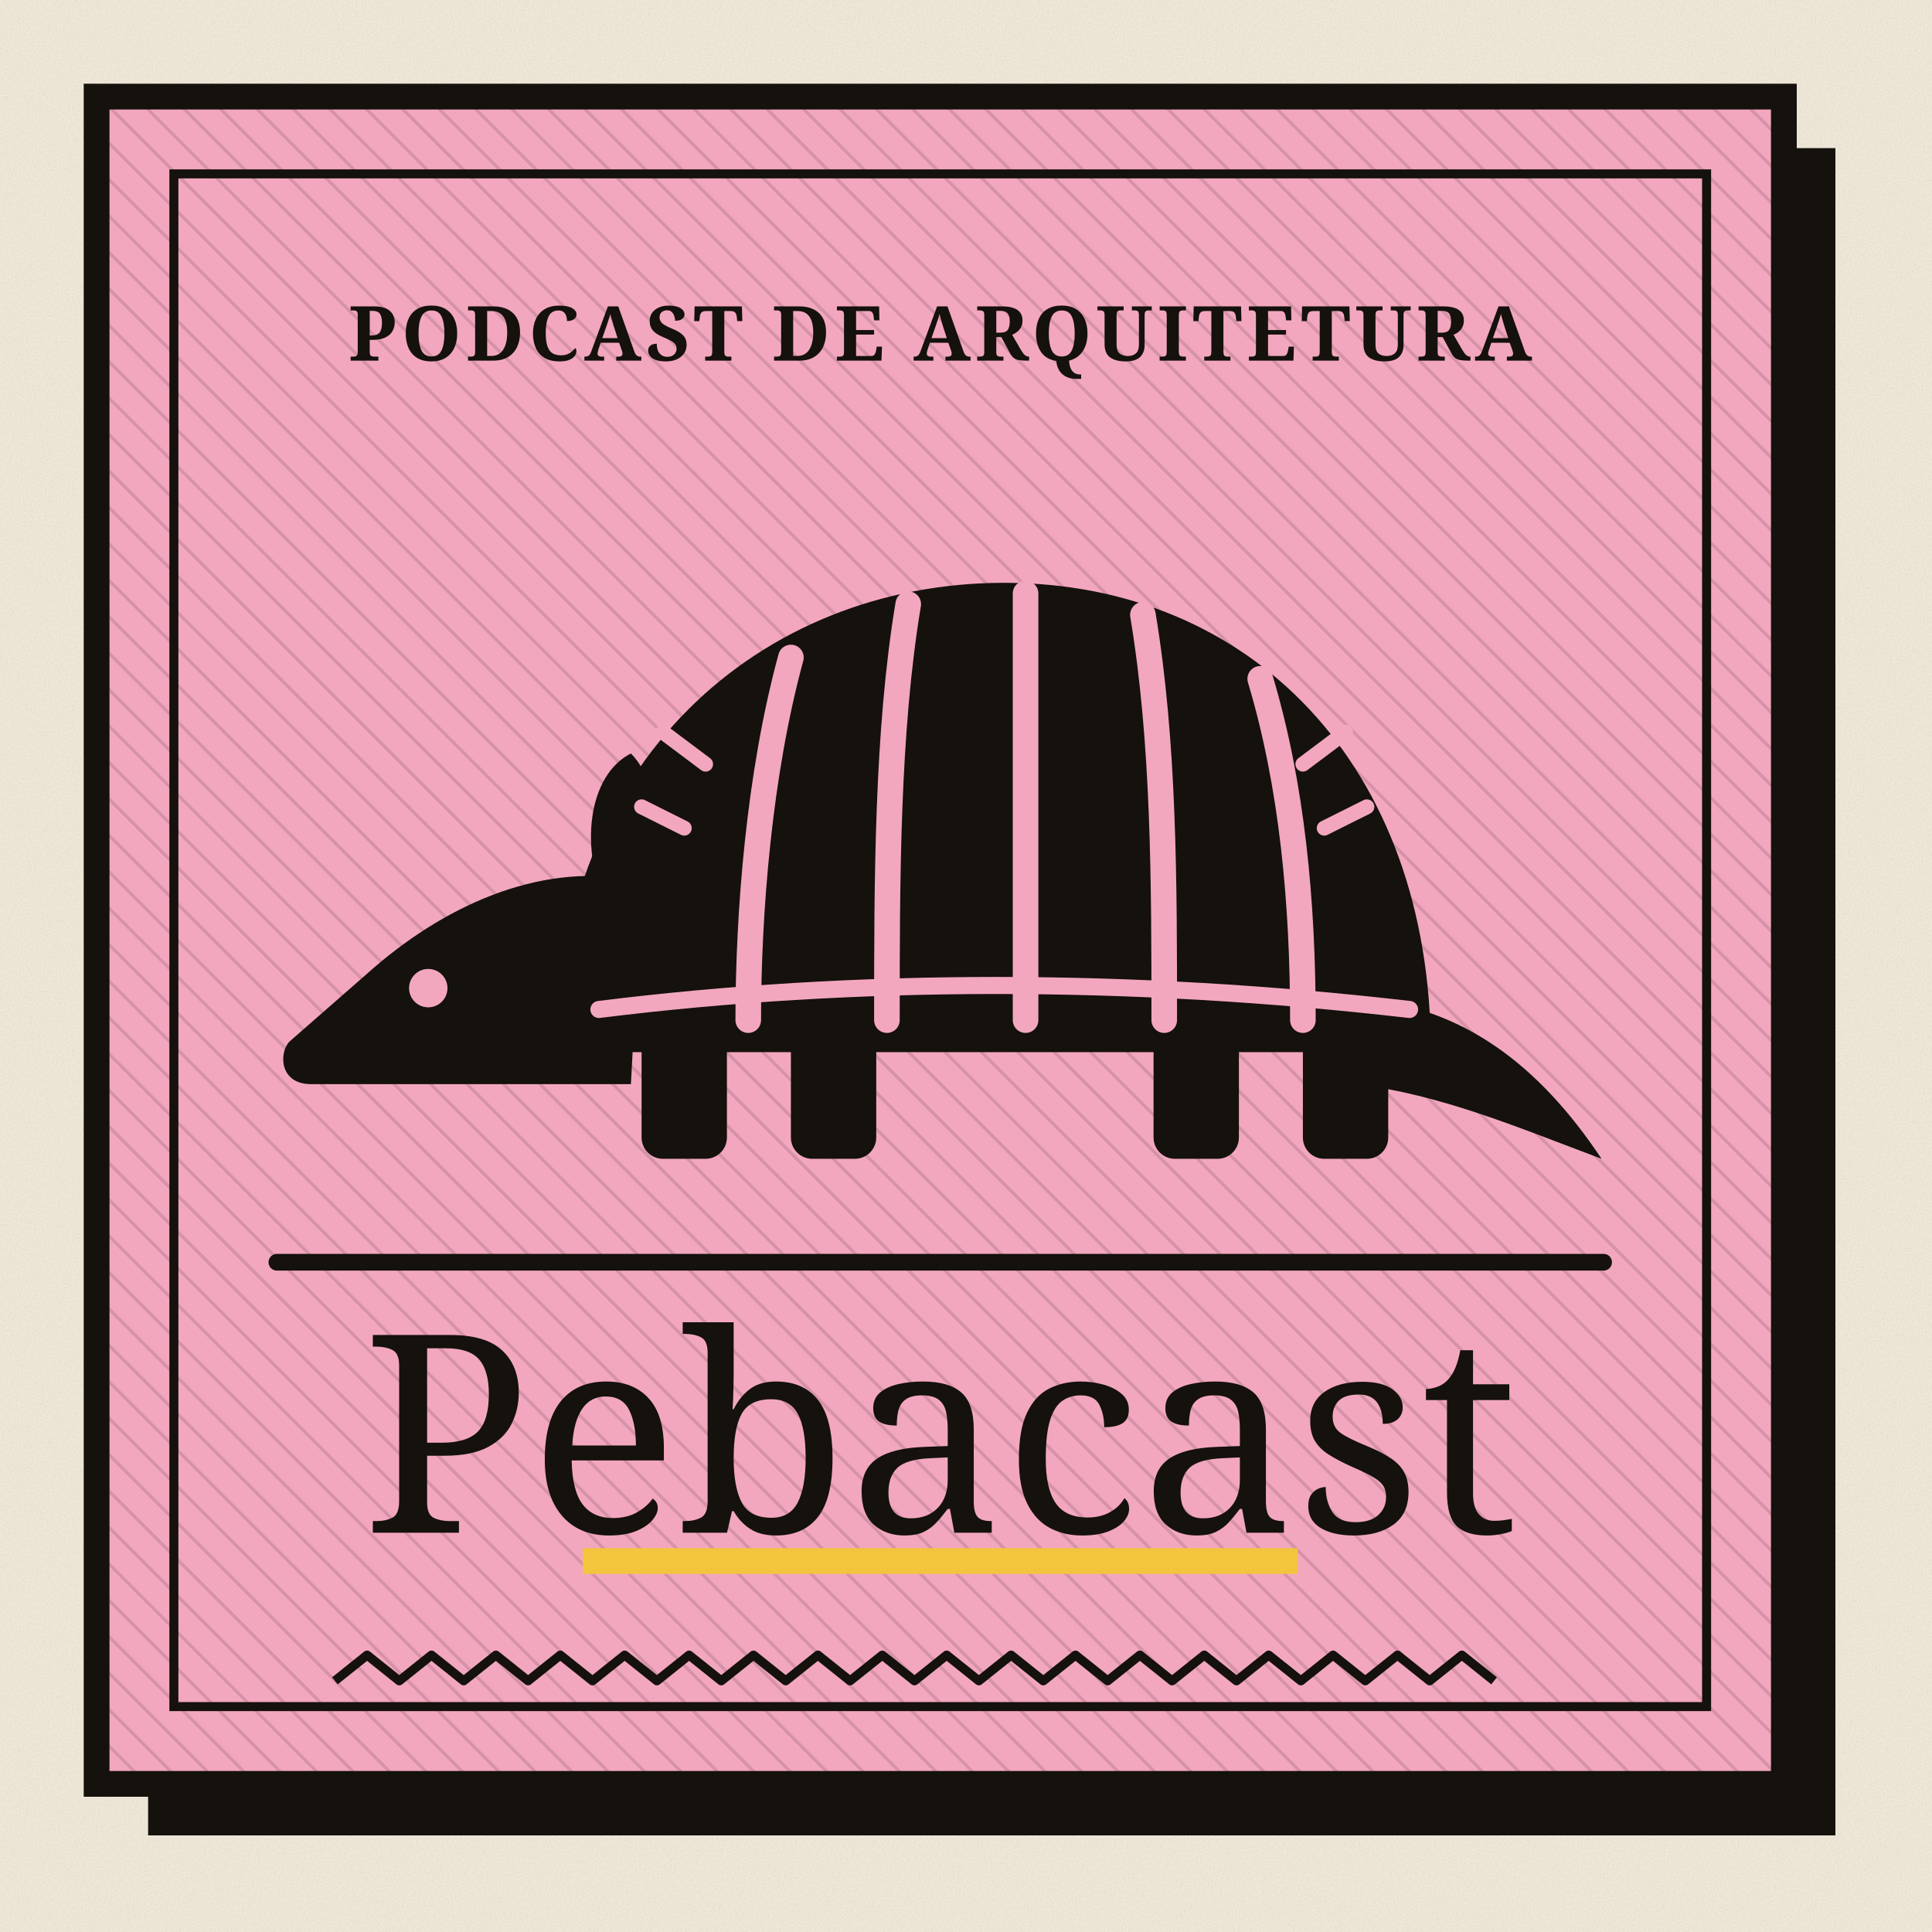
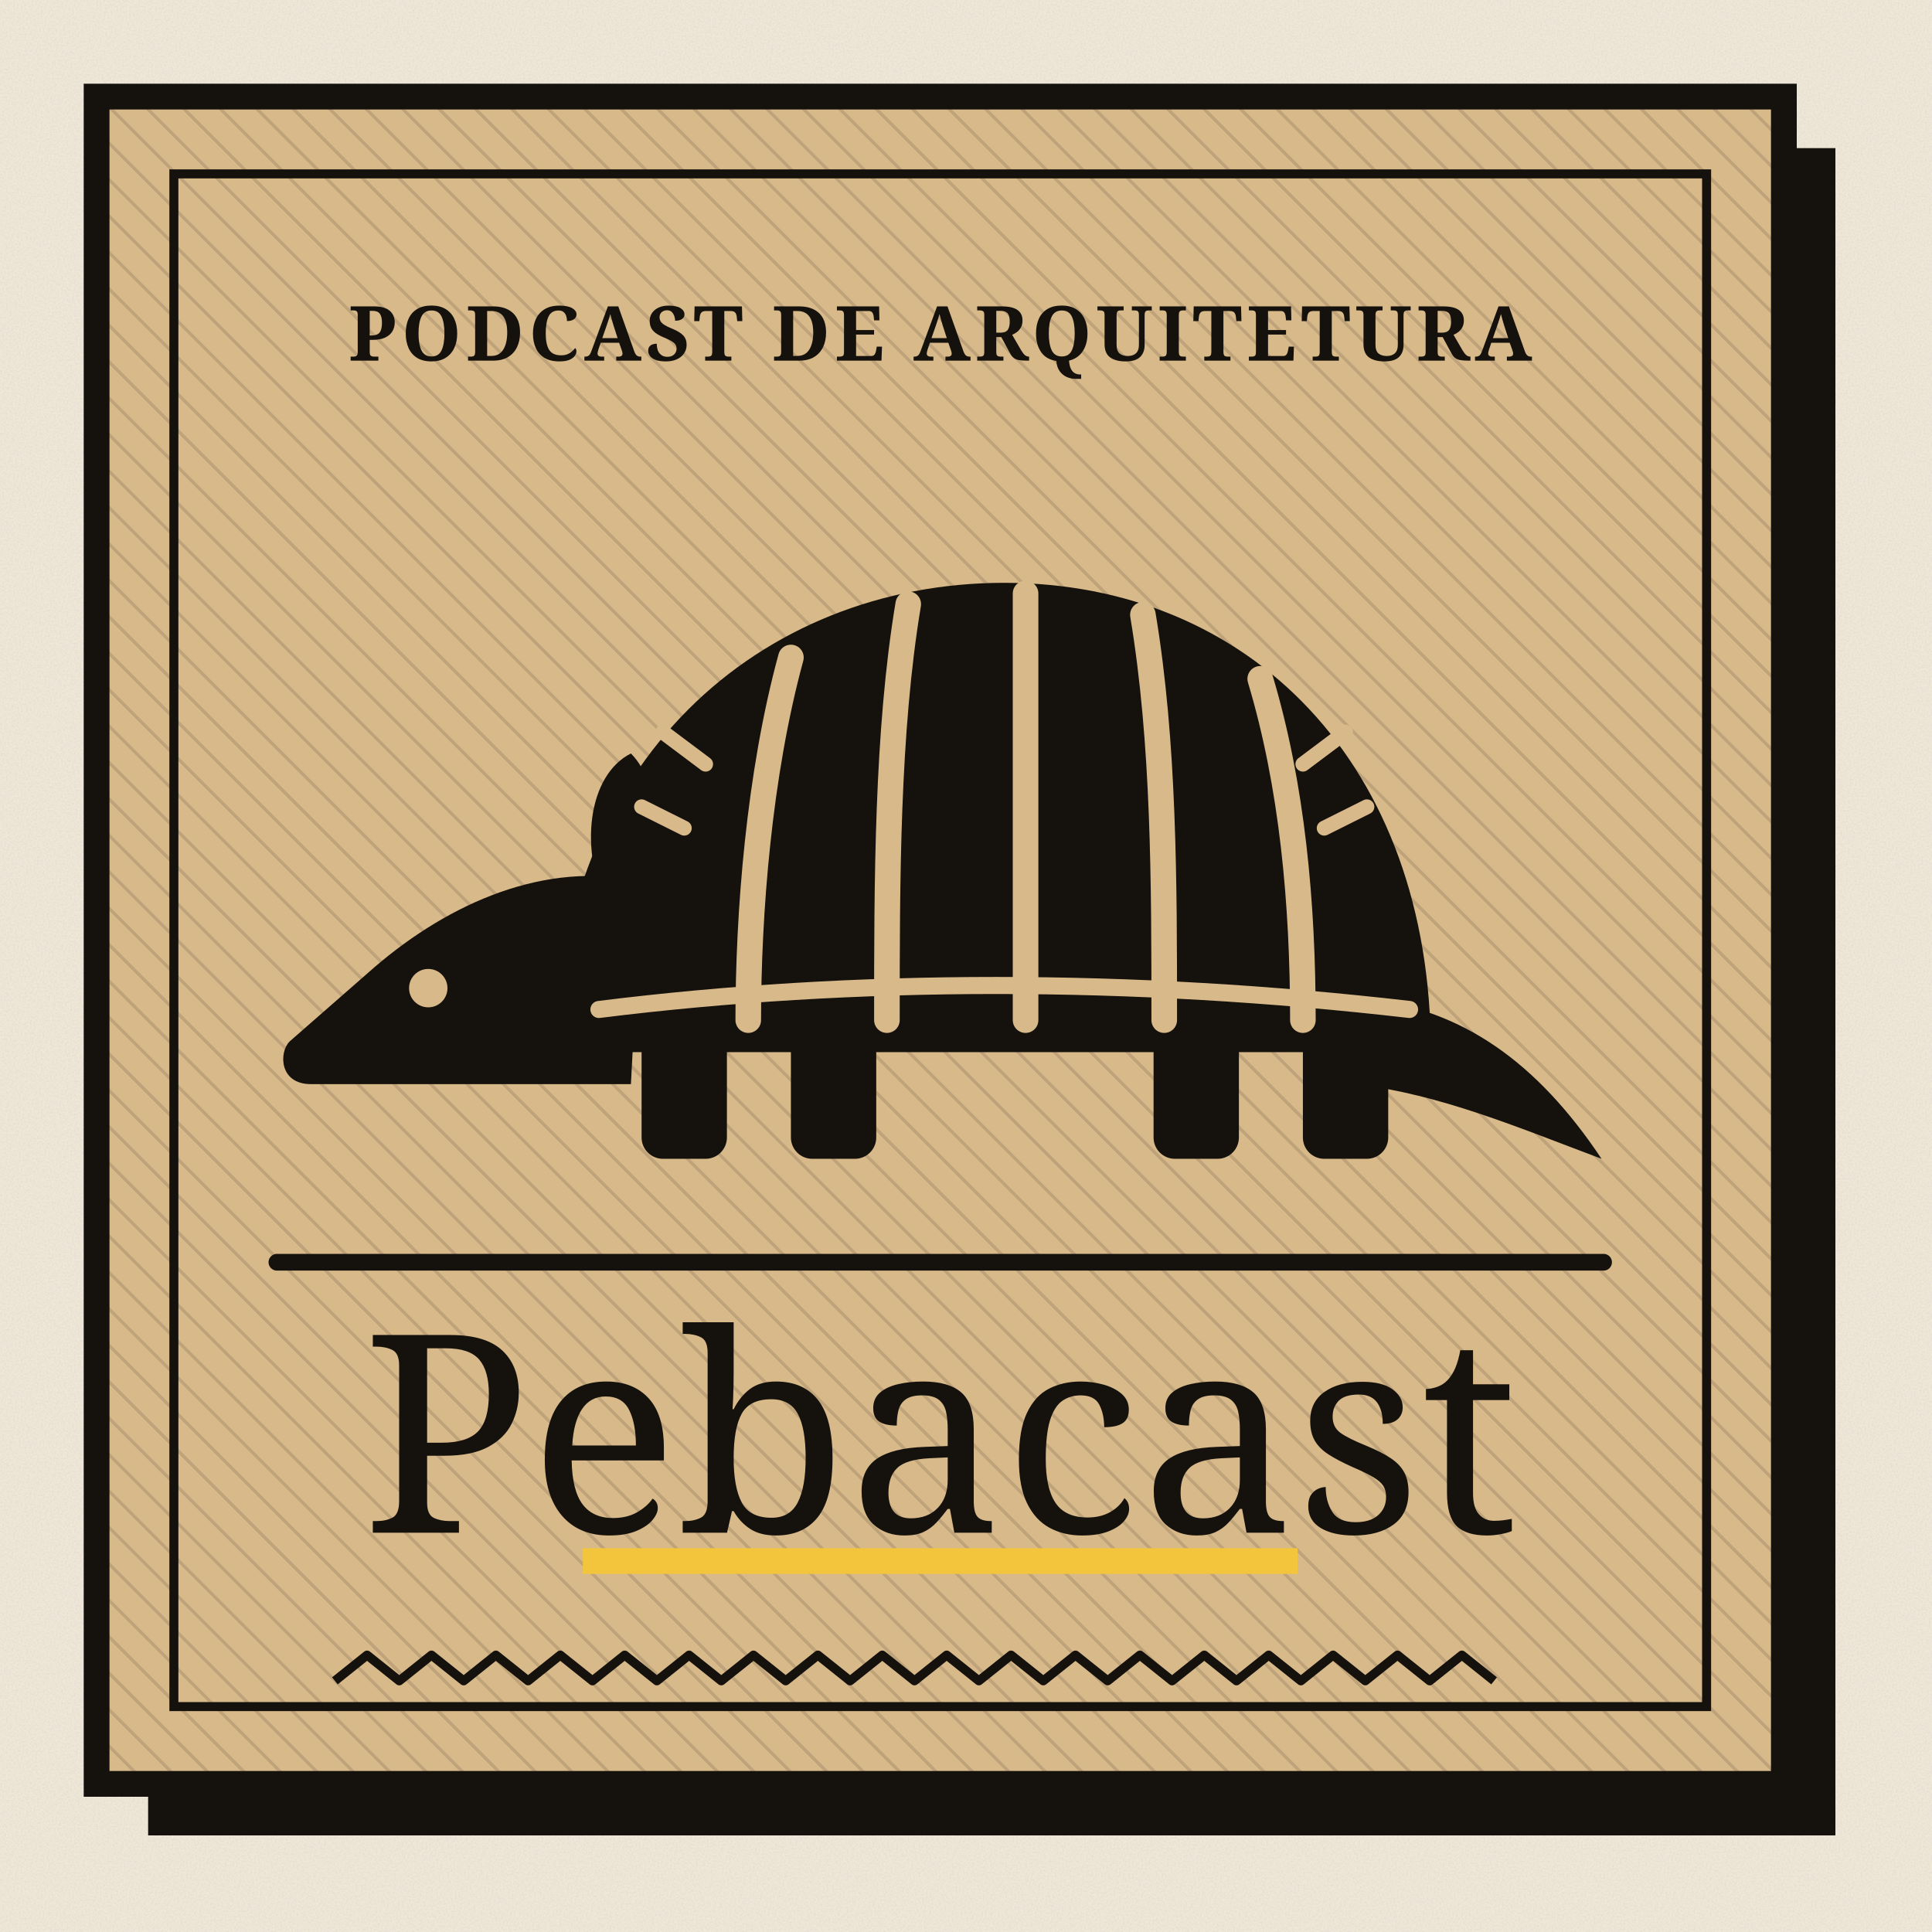
<svg xmlns="http://www.w3.org/2000/svg" viewBox="0 0 3000 3000" width="3000" height="3000">
  <defs>
    <style>
      @font-face { font-family: "Alfa Slab One"; src: url("../site/fontes/alfa-slab-one-latin-400-normal.woff2") format("woff2"); }
      @font-face { font-family: "Literata"; font-weight: 700; src: url("../site/fontes/literata-latin-700-normal.woff2") format("woff2"); }
      .nome { font-family: "Alfa Slab One", Georgia, serif; fill: #15110c; }
      .lema { font-family: "Literata", Georgia, serif; font-weight: 700; fill: #15110c; letter-spacing: 0.06em; }
    </style>
    <filter id="papel" x="0" y="0" width="100%" height="100%">
      <feTurbulence type="fractalNoise" baseFrequency="0.35" numOctaves="2" seed="4" result="ruido" />
      <feColorMatrix in="ruido" values="0 0 0 0 0.08  0 0 0 0 0.07  0 0 0 0 0.05  0 0 0 0.1 0" />
      <feComposite in2="SourceGraphic" operator="in" />
    </filter>
    <pattern id="hachura" width="40" height="40" patternUnits="userSpaceOnUse" patternTransform="rotate(-45)">
-       <rect width="40" height="40" fill="#f2a7bf" />
+       <rect width="40" height="40" fill="#d8b98a" />
      <rect width="5" height="40" fill="#15110c" opacity="0.13" />
    </pattern>
    <symbol id="peba" viewBox="0 0 128 80">
      <path fill="#15110c" d="M104 55c9 1 16 6 22 15-8-3-15-6-23-7z" />
      <path fill="#15110c" d="M36 59h8v9a2 2 0 0 1-2 2h-4a2 2 0 0 1-2-2zm14 0h8v9a2 2 0 0 1-2 2h-4a2 2 0 0 1-2-2zm34 0h8v9a2 2 0 0 1-2 2h-4a2 2 0 0 1-2-2zm14 0h8v9a2 2 0 0 1-2 2h-4a2 2 0 0 1-2-2z" />
      <path fill="#15110c" d="M28 60c0-27 19-44 42-44s40 17 40 44z" />
      <path fill="#15110c" d="M36 44c-9-2-18 2-25 8L3 59c-1 1-1 4 2 4h30z" />
      <path fill="#15110c" d="M33 47c-3-6-2-13 2-15 3 3 3 10 0 15z" />
-       <g fill="none" stroke="#f2a7bf" stroke-linecap="round">
+       <g fill="none" stroke="#d8b98a" stroke-linecap="round">
        <path stroke-width="2.4" d="M50 23c-3 11-4 24-4 34M61 18c-2 12-2 26-2 39M72 17c0 13 0 27 0 40M83 19c2 12 2 25 2 38M94 25c3 10 4 21 4 32" />
        <path stroke-width="1.6" d="M32 56c24-3 50-3 76 0" />
        <path stroke-width="1.4" d="M38 30l4 3m-6 4 4 2m62-9-4 3m6 4-4 2" />
      </g>
-       <circle cx="16" cy="54" r="1.8" fill="#f2a7bf" />
+       <circle cx="16" cy="54" r="1.8" fill="#d8b98a" />
    </symbol>
  </defs>
  <rect width="3000" height="3000" fill="#f4ecdd" />
  <rect width="3000" height="3000" fill="#f4ecdd" filter="url(#papel)" />
  <rect x="230" y="230" width="2620" height="2620" fill="#15110c" />
  <rect x="150" y="150" width="2620" height="2620" fill="url(#hachura)" stroke="#15110c" stroke-width="40" />
  <rect x="270" y="270" width="2380" height="2380" fill="none" stroke="#15110c" stroke-width="14" />
  <text class="lema" x="1460" y="560" text-anchor="middle" font-size="118">PODCAST DE ARQUITETURA</text>
  <use href="#peba" x="400" y="640" width="2120" height="1325" />
  <path d="M430 1960h2060" stroke="#15110c" stroke-width="26" stroke-linecap="round" />
  <rect x="905" y="2404" width="1110" height="40" fill="#f2c53d" />
  <text class="nome" x="1460" y="2380" text-anchor="middle" font-size="430">Pebacast</text>
  <path d="M520 2610l50-40 50 40 50-40 50 40 50-40 50 40 50-40 50 40 50-40 50 40 50-40 50 40 50-40 50 40 50-40 50 40 50-40 50 40 50-40 50 40 50-40 50 40 50-40 50 40 50-40 50 40 50-40 50 40 50-40 50 40 50-40 50 40 50-40 50 40 50-40 50 40" fill="none" stroke="#15110c" stroke-width="14" stroke-linejoin="round" />
</svg>
